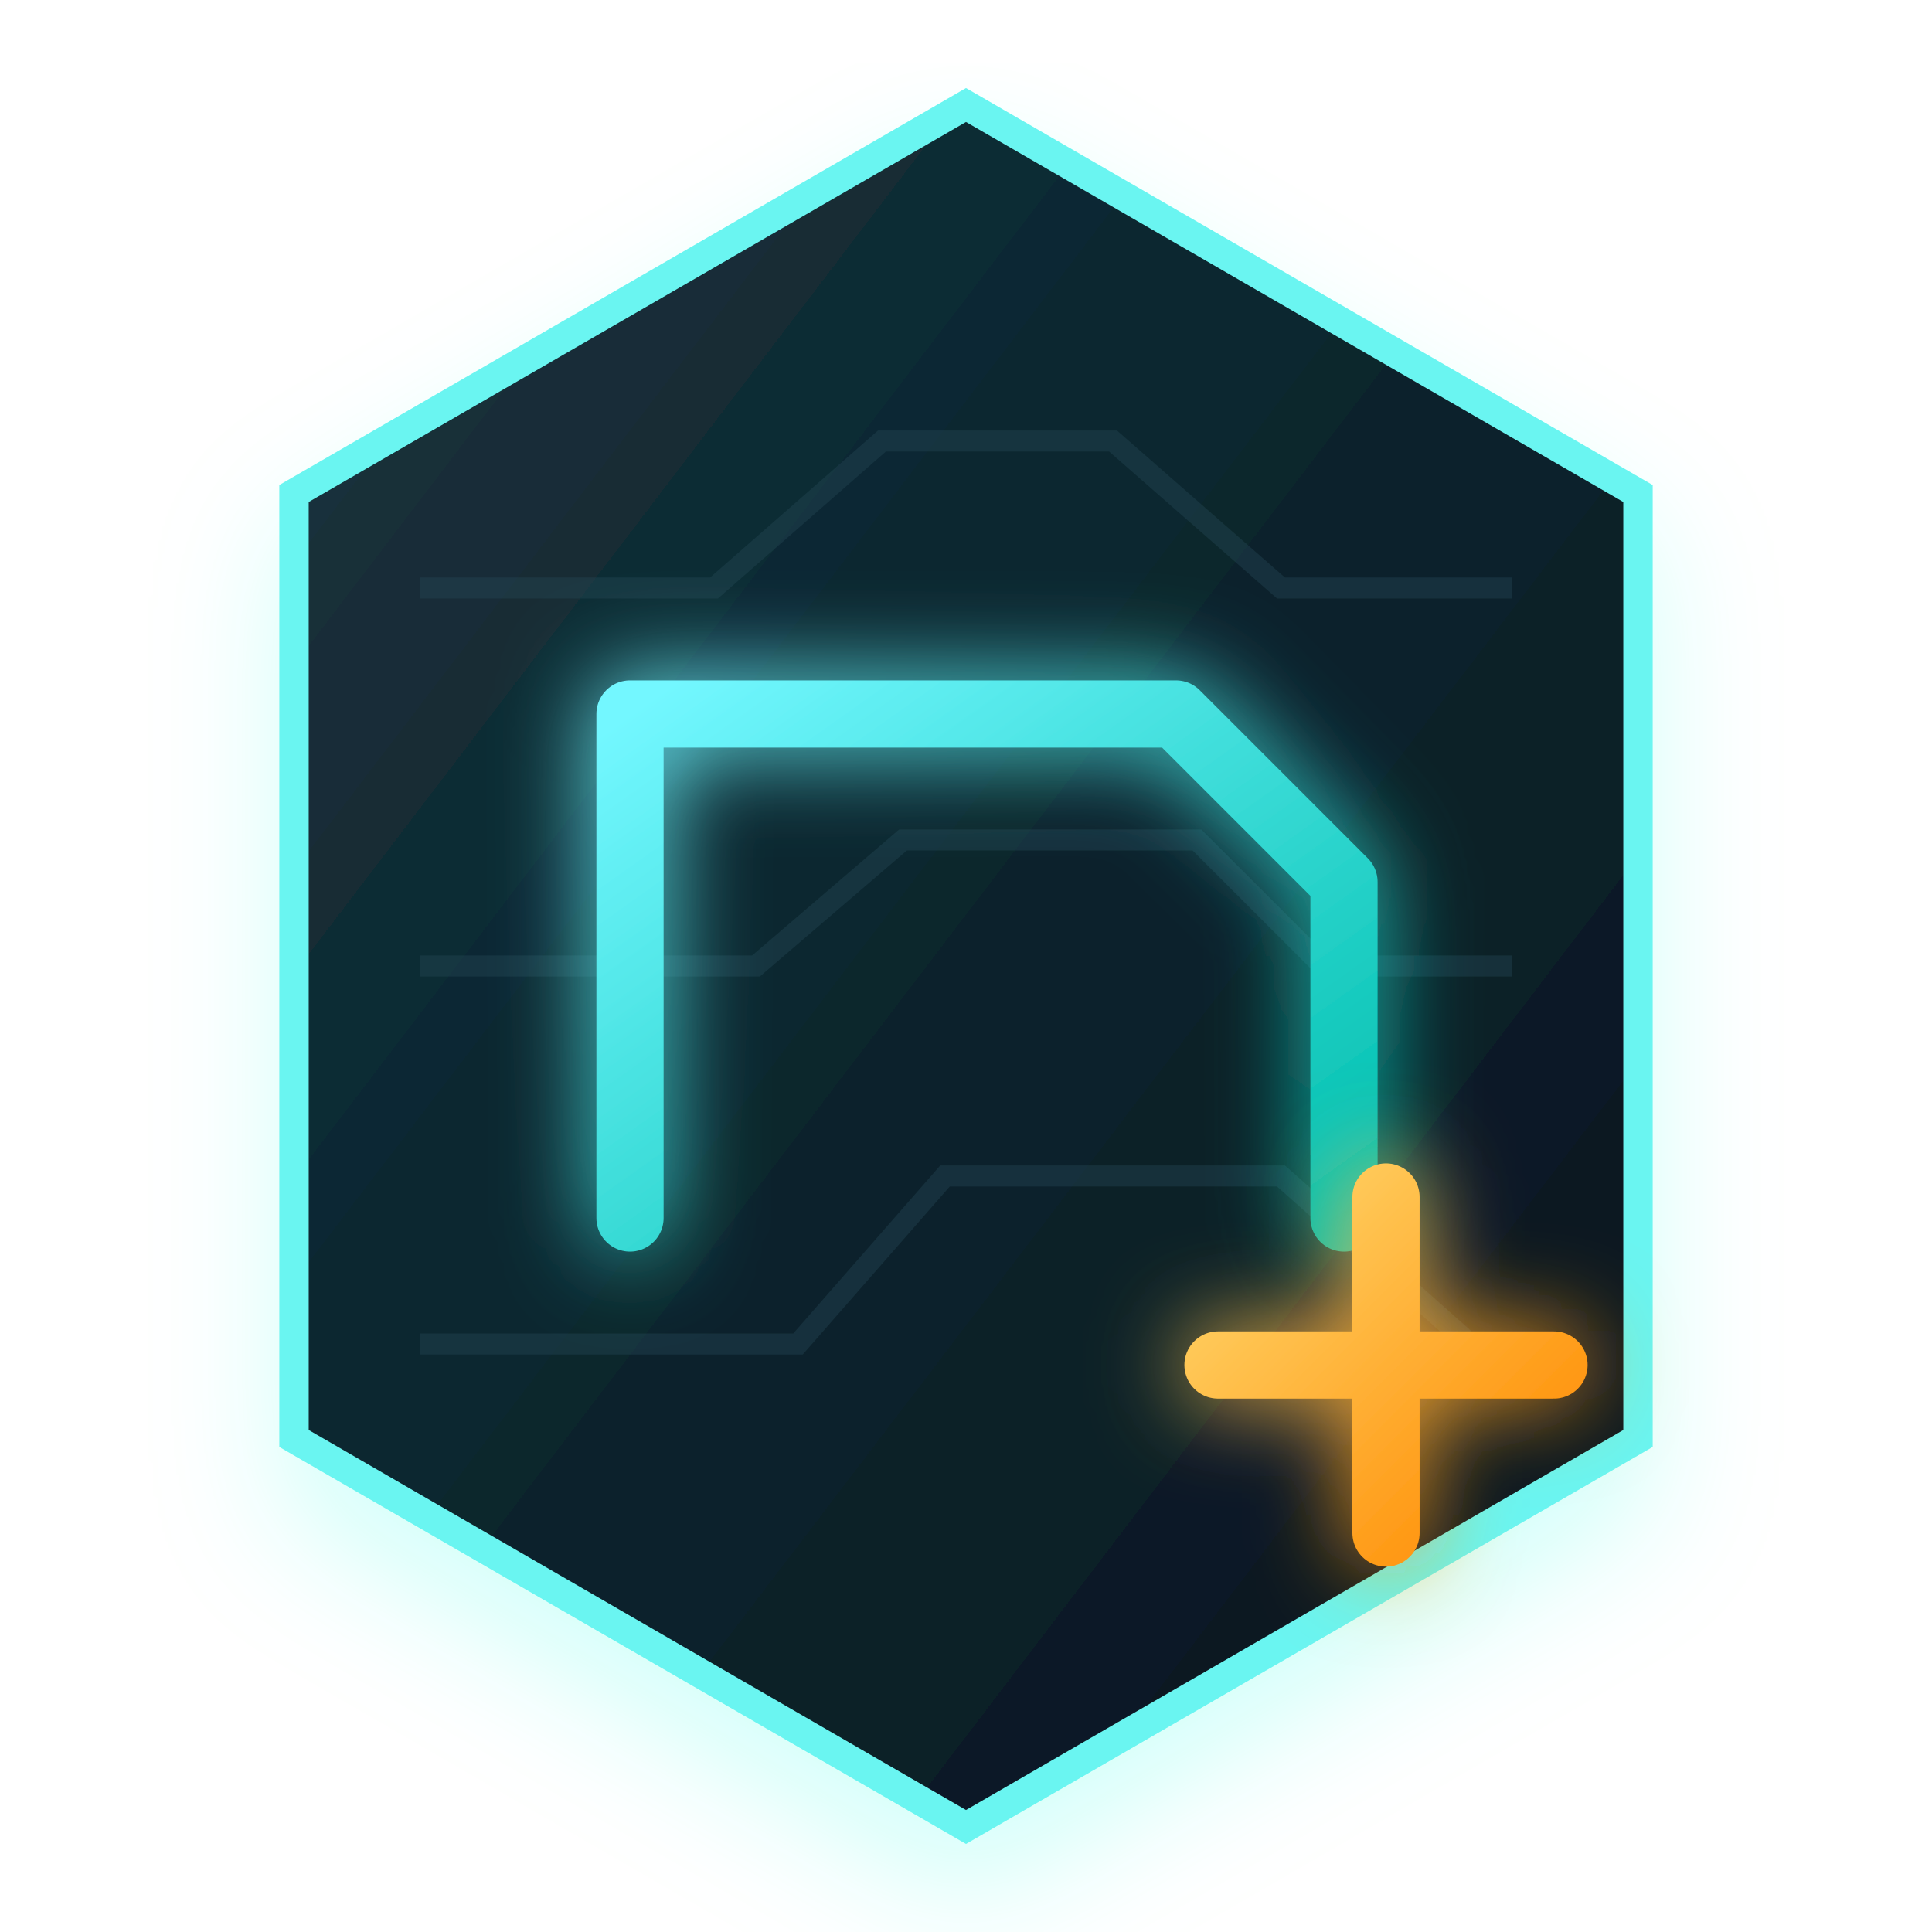
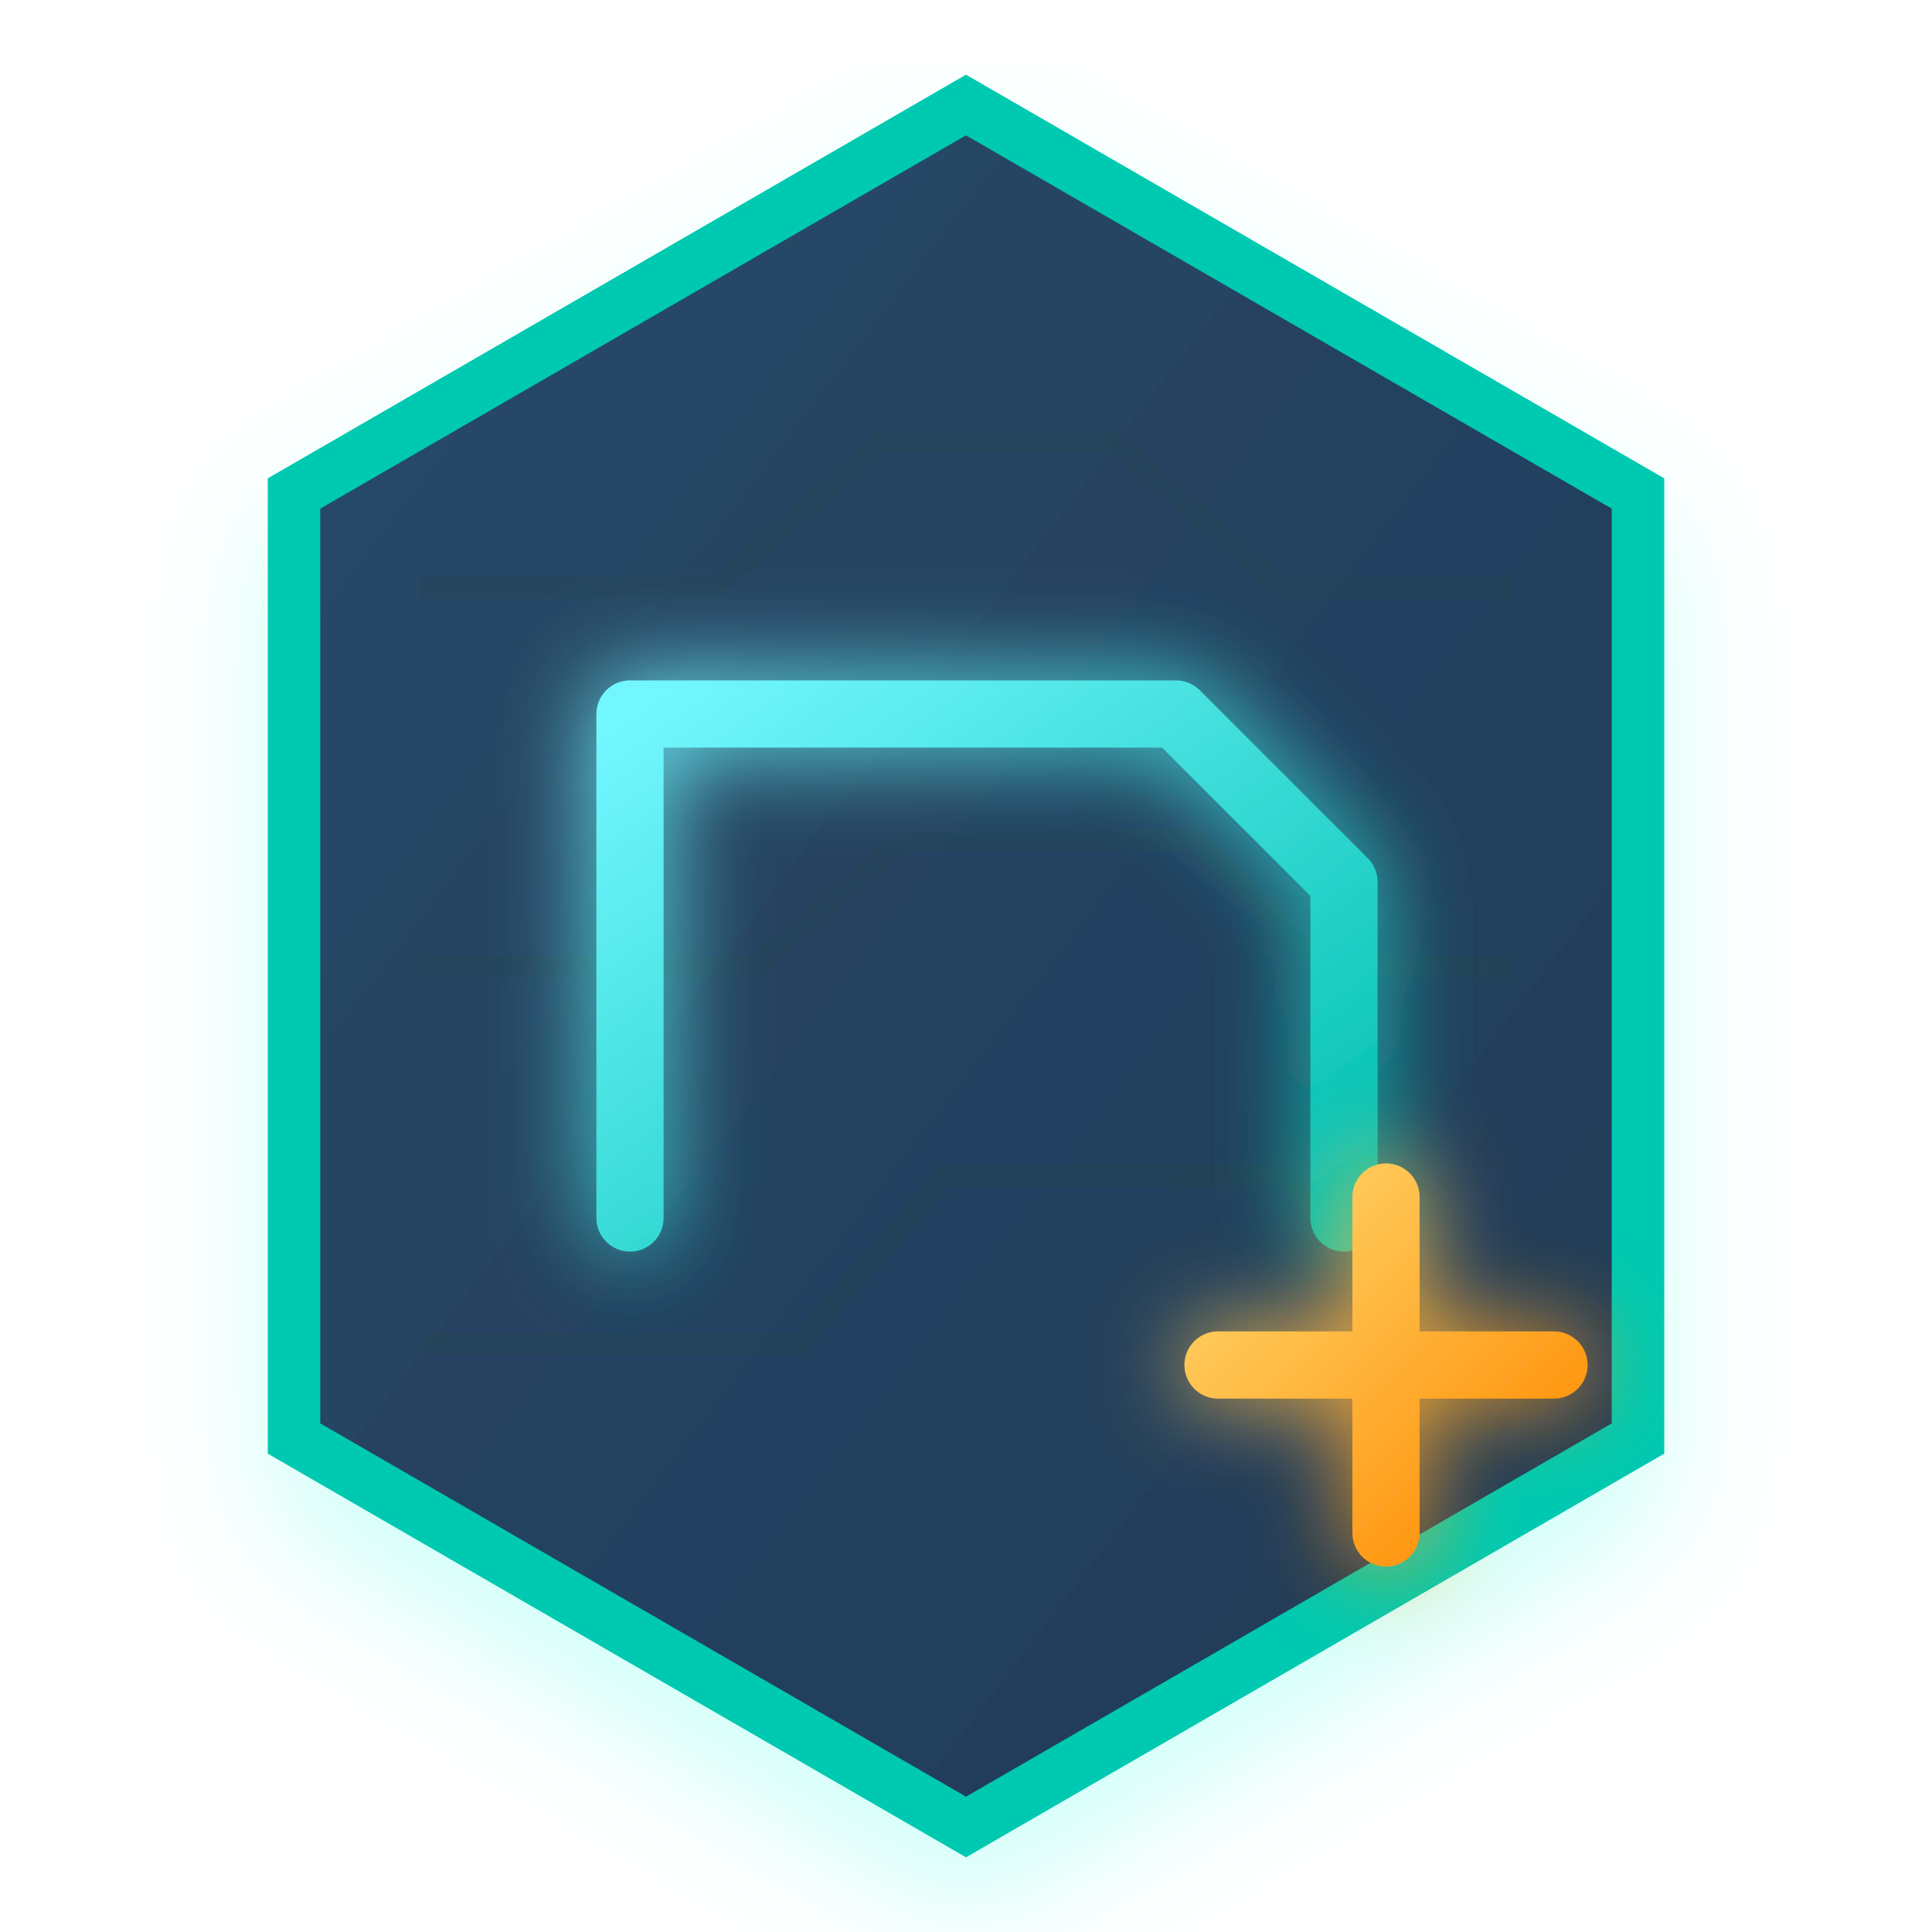
<svg xmlns="http://www.w3.org/2000/svg" width="92" height="92" viewBox="0 0 92 92" role="img" aria-label="New Project">
  <defs>
    <linearGradient id="bg" x1="0" y1="0" x2="1" y2="1">
-       <stop offset="0" stop-color="#082A34" />
-       <stop offset="1" stop-color="#020812" />
+       <stop offset="0" stop-color="#2A4A6A" />
+       <stop offset="1" stop-color="#1E3A55" />
    </linearGradient>
    <linearGradient id="cyan" x1="0" y1="0" x2="1" y2="1">
      <stop offset="0" stop-color="#73F7FF" />
      <stop offset="1" stop-color="#00BFAE" />
    </linearGradient>
    <linearGradient id="orange" x1="0" y1="0" x2="1" y2="1">
      <stop offset="0" stop-color="#FFD66B" />
      <stop offset="1" stop-color="#FF8A00" />
    </linearGradient>
    <filter id="glow" x="-40%" y="-40%" width="180%" height="180%">
      <feGaussianBlur stdDeviation="2.2" result="b" />
      <feMerge>
        <feMergeNode in="b" />
        <feMergeNode in="SourceGraphic" />
      </feMerge>
    </filter>
    <filter id="soft" x="-20%" y="-20%" width="140%" height="140%">
      <feDropShadow dx="0" dy="3" stdDeviation="3" flood-color="#00FFE0" flood-opacity="0.18" />
    </filter>
    <style>
-       .tile{fill:url(#bg);stroke:#64F5F0;stroke-width:1.4;opacity:.95;filter:url(#soft)}
+       .tile{fill:url(#bg);stroke:#00C9B1;stroke-width:2.5;opacity:1;filter:url(#soft)}
      .map{fill:none;stroke:#234653;stroke-width:1;opacity:.42}
      .c{fill:none;stroke:url(#cyan);stroke-width:3.2;stroke-linecap:round;stroke-linejoin:round;filter:url(#glow)}
      .ct{fill:url(#cyan);stroke:#DFFFFF;stroke-width:1.2;filter:url(#glow)}
      .o{fill:none;stroke:url(#orange);stroke-width:3.2;stroke-linecap:round;stroke-linejoin:round;filter:url(#glow)}
      .ot{fill:url(#orange);stroke:#FFE9A8;stroke-width:1.2;filter:url(#glow)}
      .w{fill:none;stroke:#EAFBFF;stroke-width:2.6;stroke-linecap:round;stroke-linejoin:round}
      .dot{fill:#EAFBFF;stroke:#AFFFF8;stroke-width:1.6;filter:url(#glow)}
      .txt{font-family:Arial, Helvetica, sans-serif;font-size:15px;font-weight:700;fill:#FFE4A3;text-anchor:middle}
    </style>
  </defs>
  <polygon class="tile" points="46,5 78,23.5 78,68.5 46,87 14,68.5 14,23.5" />
  <path class="map" d="M20 28h14l8-7h11l8 7h11M20 46h16l7-6h14l6 6h9M20 64h18l7-8h16l9 8" />
  <path class="c" d="M30 58V34h26l8 8v16" />
  <path class="c" d="M30 45h36" />
  <path class="o" d="M66 57v16M58 65h16" />
</svg>
